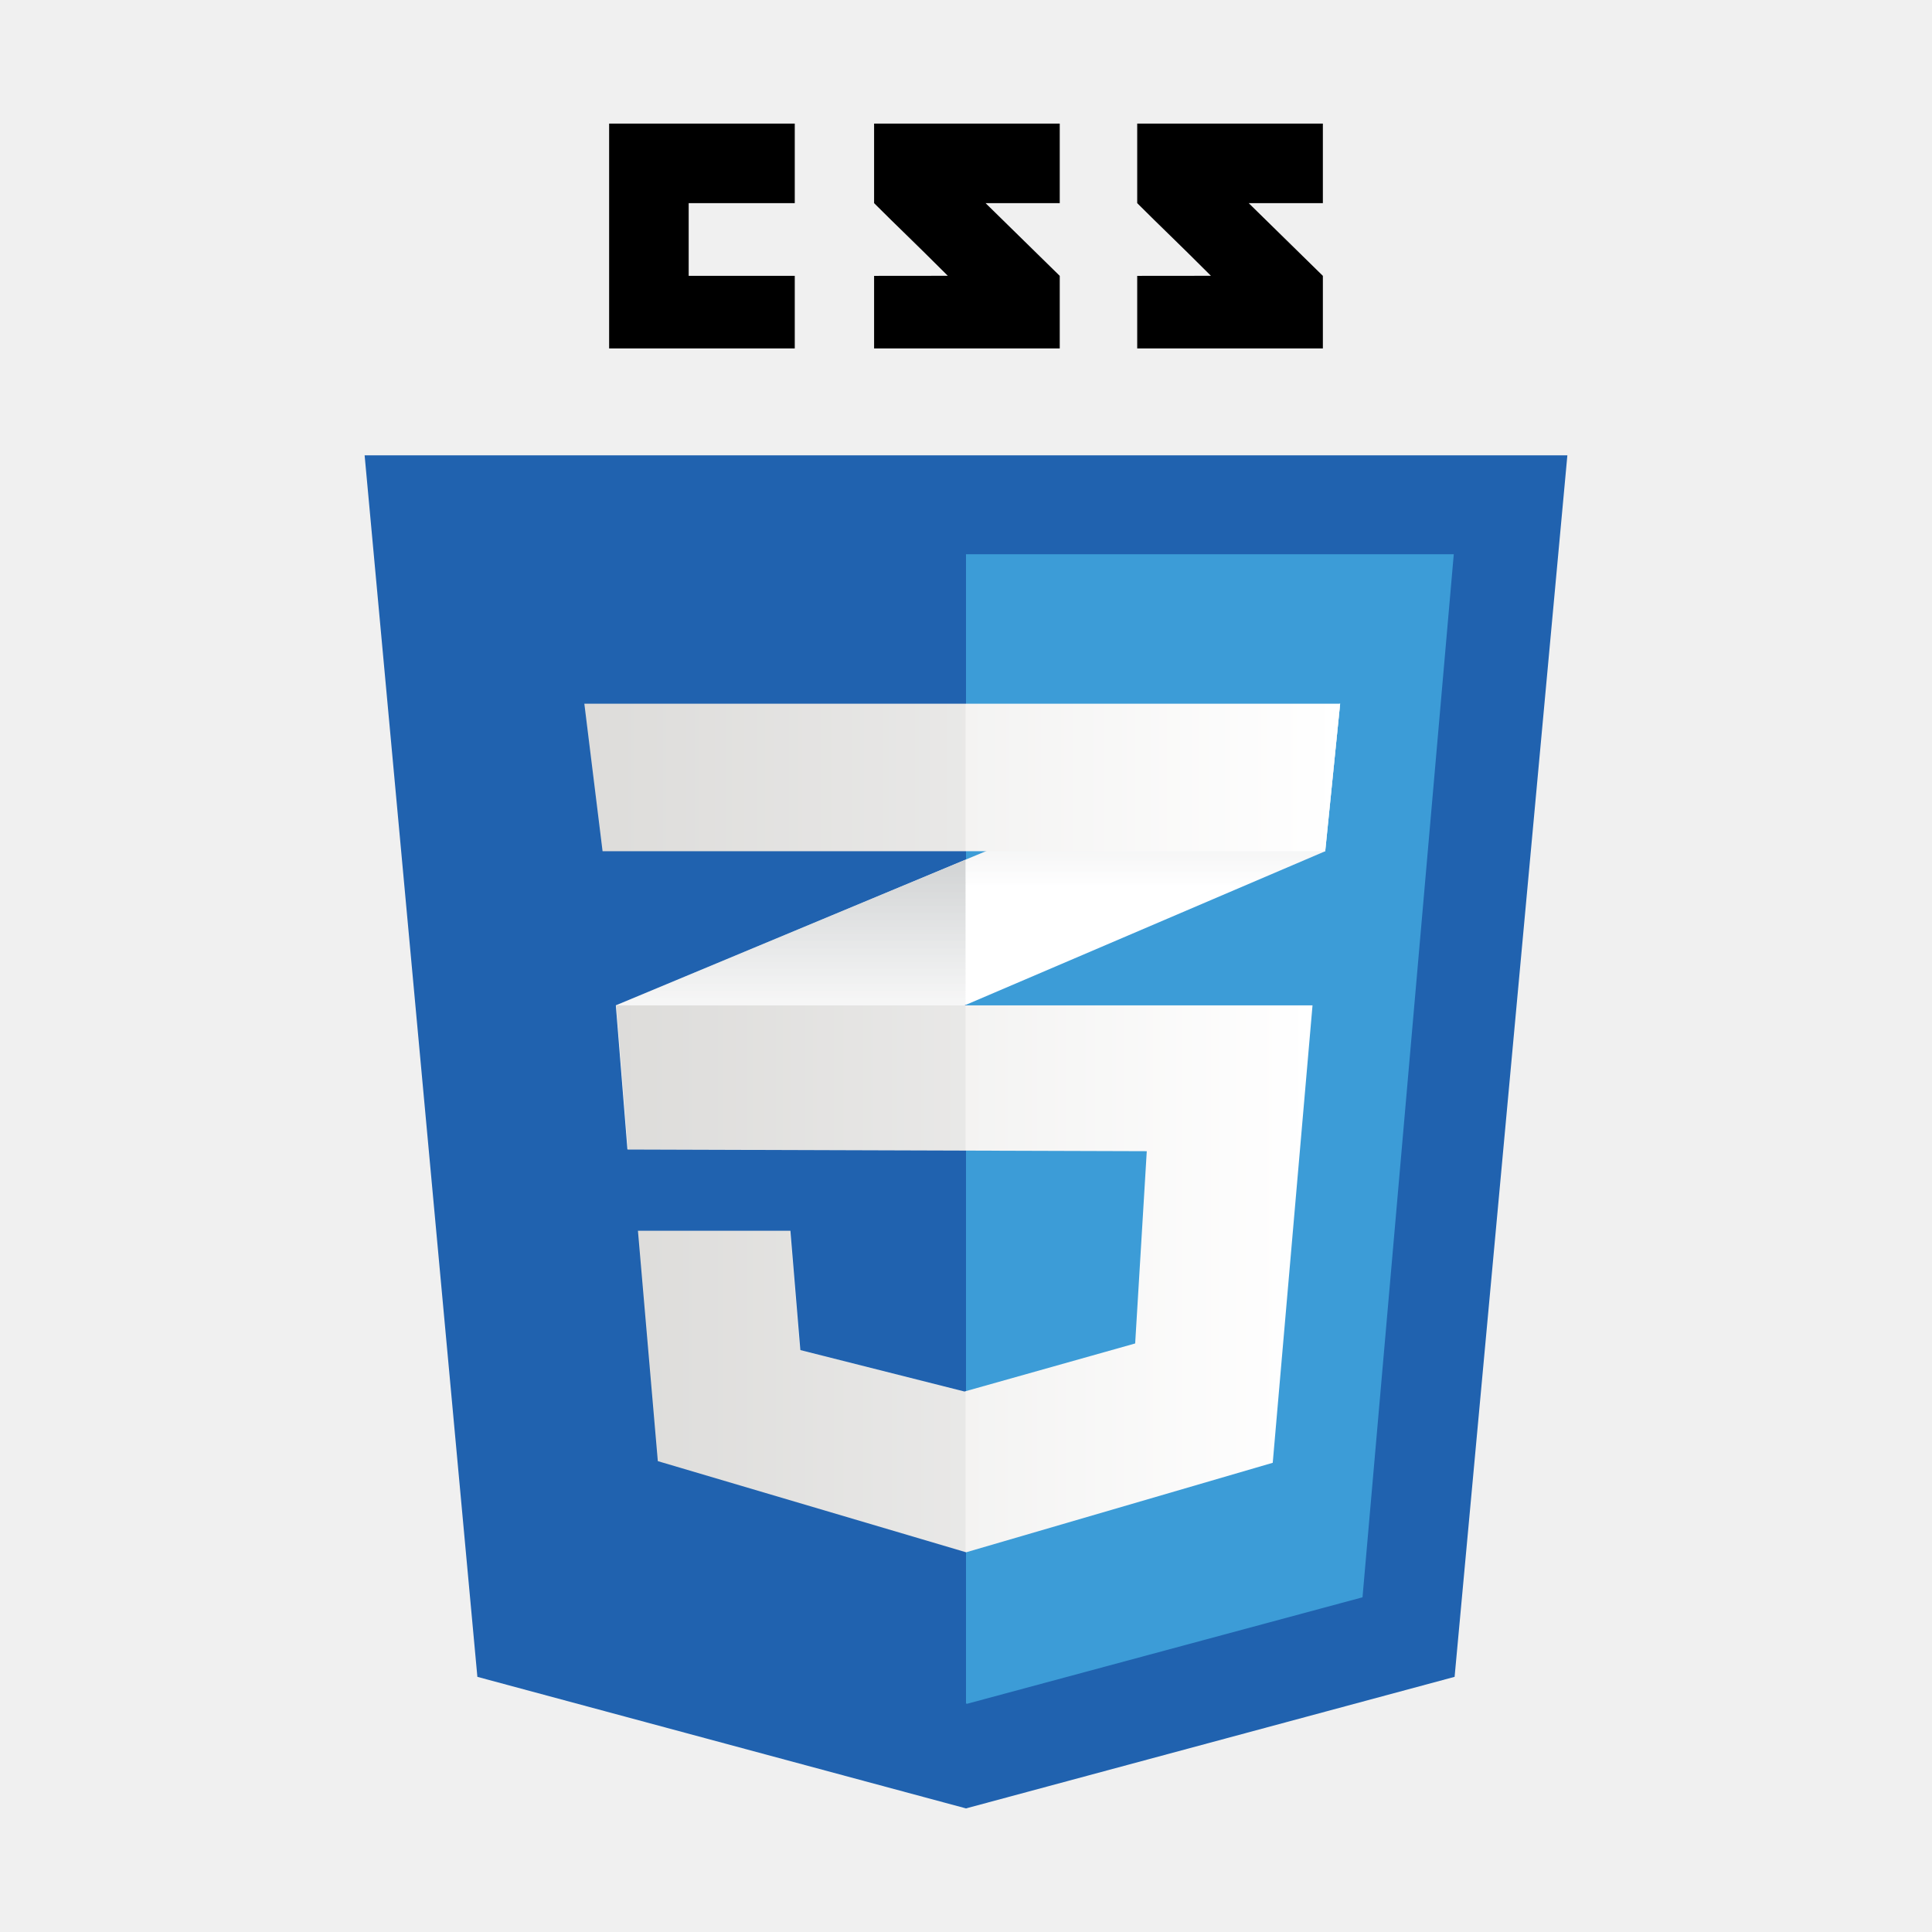
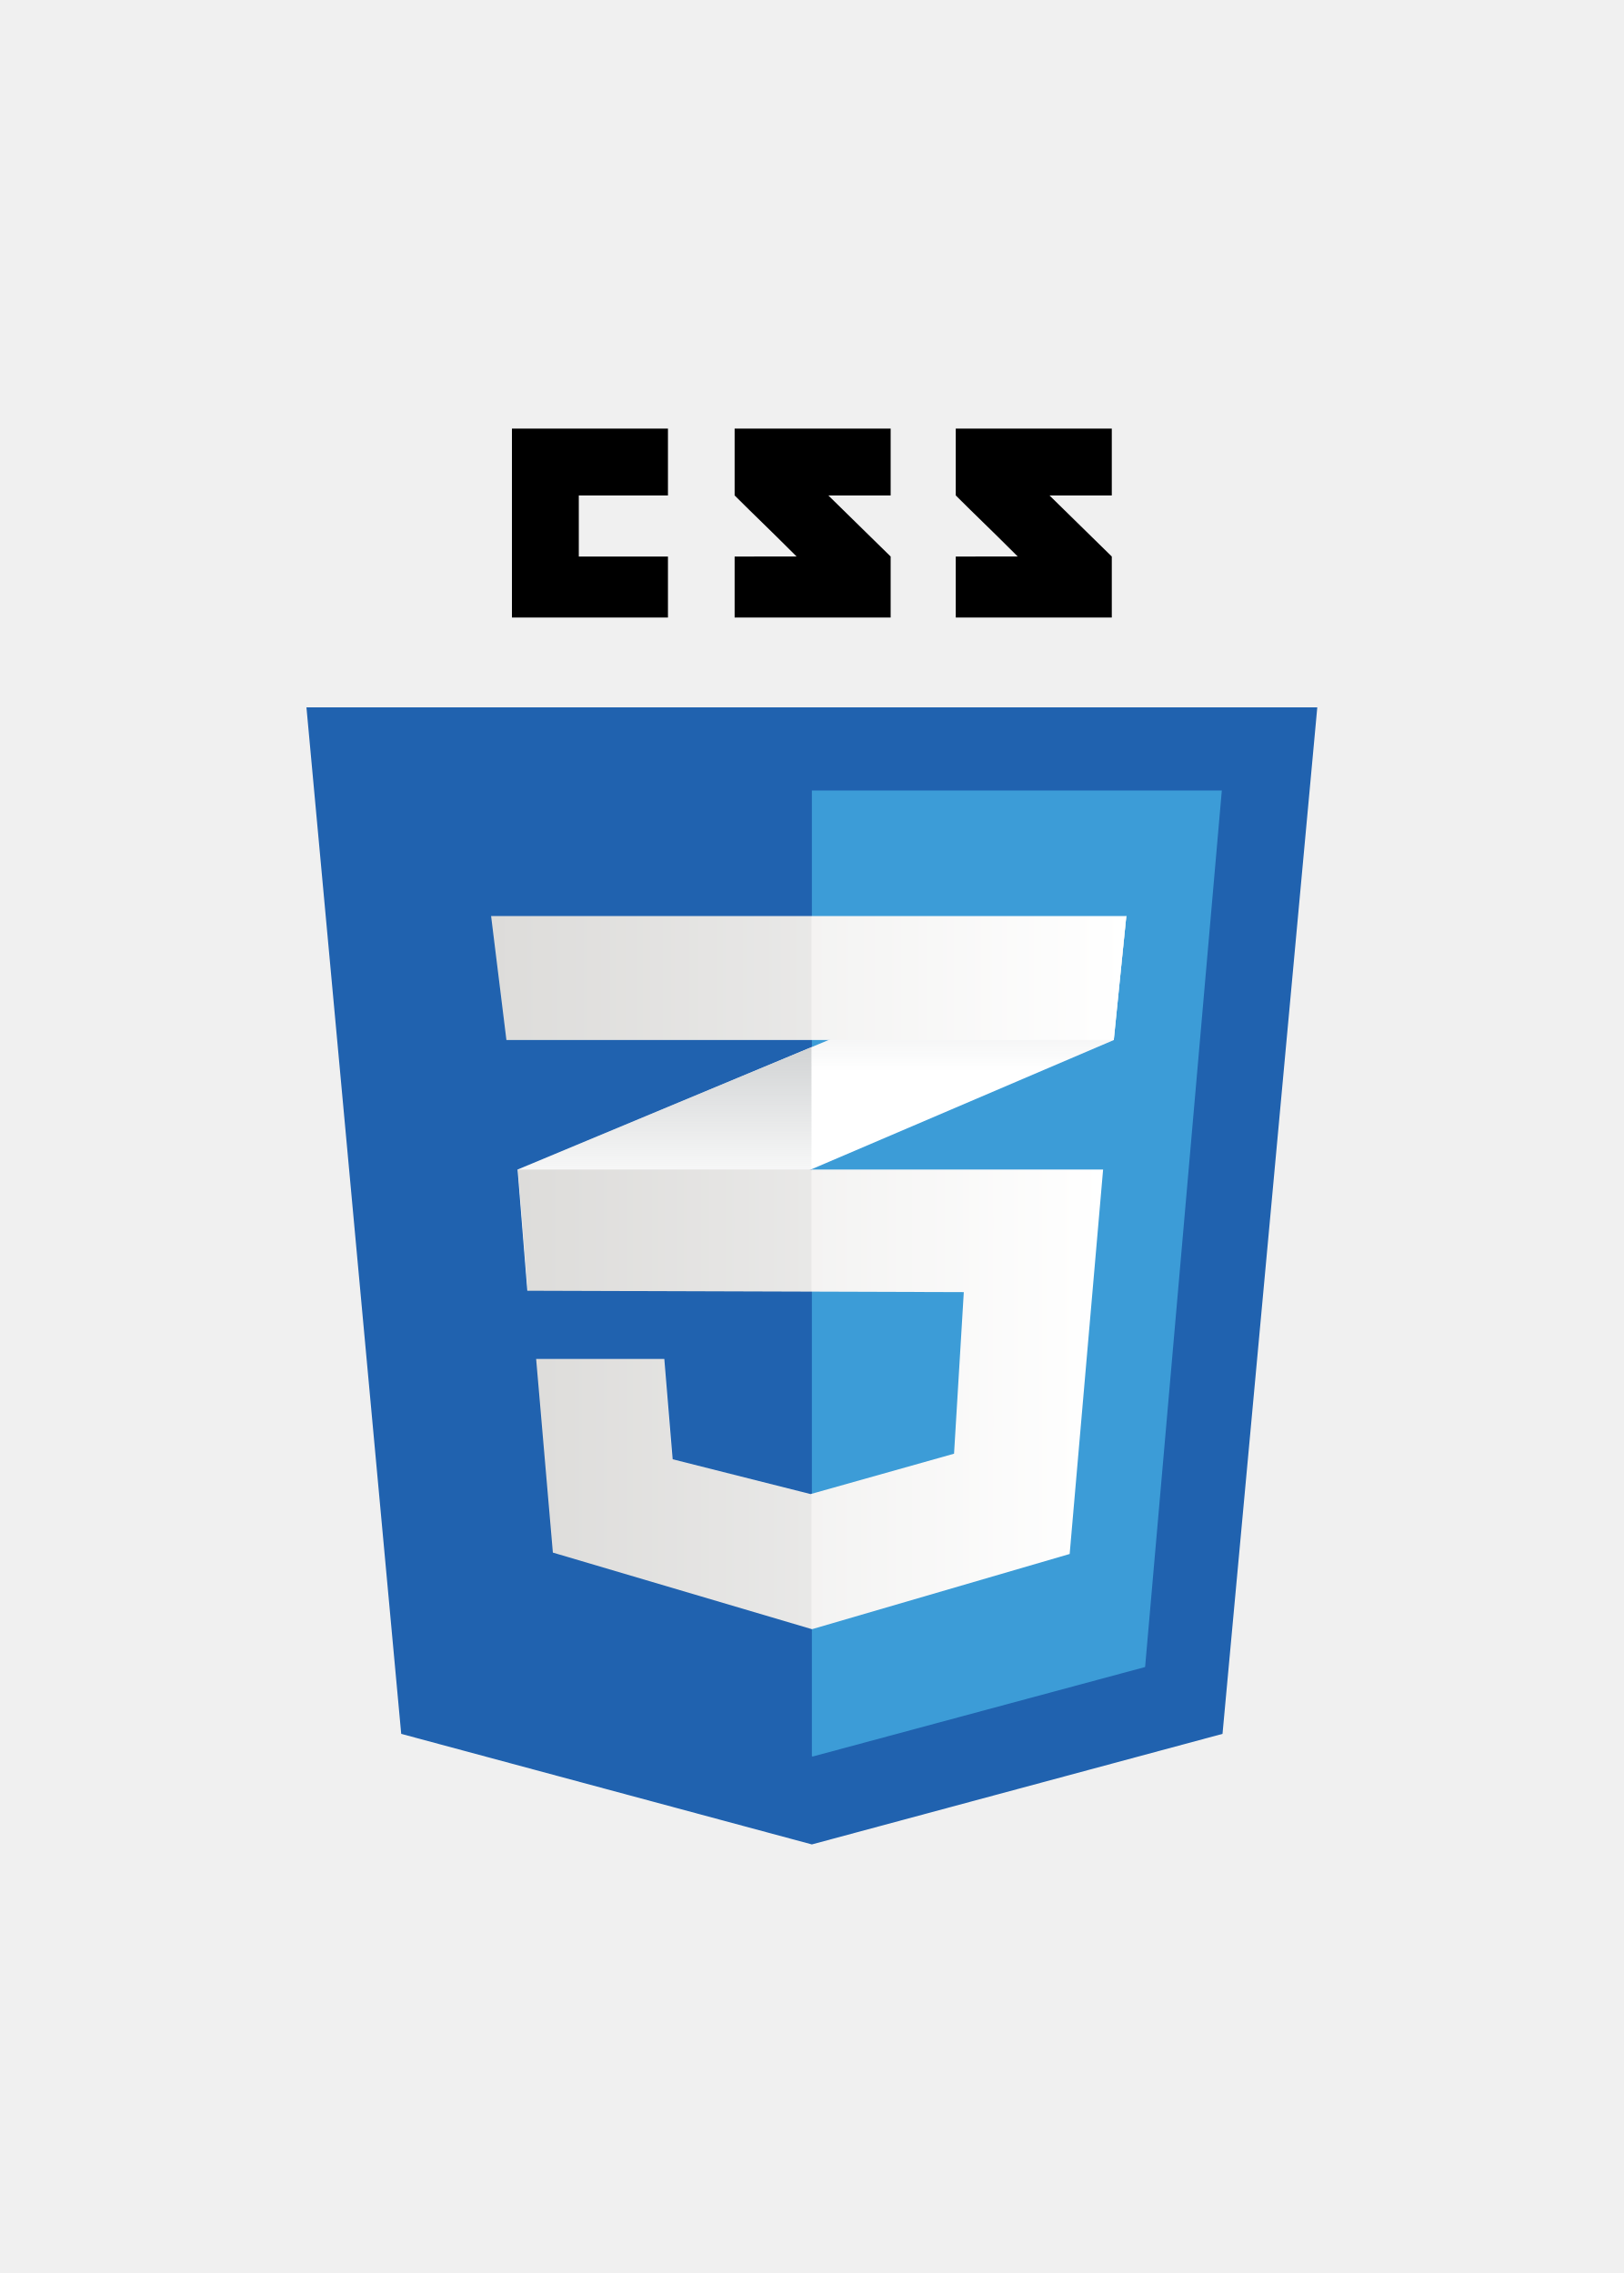
- <svg xmlns="http://www.w3.org/2000/svg" width="2500" height="2500" viewBox="0 0 538.584 538.583">
+ <svg xmlns="http://www.w3.org/2000/svg" width="50" height="70" viewBox="0 0 538.584 538.583">
  <path d="M0 0h538.584v538.583H0V0z" fill="none" />
  <path d="M405.5 467.454L269.29 504.13l-136.212-36.676-31.432-340.525h335.29L405.5 467.454z" fill="#2062af" />
  <path d="M269.289 154.511v320.367l.308.084 110.229-29.682 25.443-290.769h-135.98z" fill="#3c9cd7" />
  <path d="M191.985 76.899V56.631h29.571V34.453h-51.749v62.684h51.749V76.899h-29.571zm82.766-20.268h20.674V34.453h-51.754v22.178c6.924 6.924 10.535 10.238 20.549 20.252-5.854 0-20.549.021-20.549.02v20.234h51.754V76.899l-20.674-20.268zm73.352 0h20.673V34.453H317.02v22.178c6.924 6.924 10.537 10.238 20.551 20.252-5.852 0-20.551.021-20.551.02v20.234h51.757V76.899l-20.674-20.268z" />
  <path d="M269.168 239.656l-97.49 40.602 3.233 40.199 94.257-40.301 100.265-42.868 4.157-41.122-104.422 43.49z" fill="#fff" />
  <linearGradient id="a" gradientUnits="userSpaceOnUse" x1="-825.508" y1="1338.301" x2="-825.508" y2="1419.102" gradientTransform="matrix(1 0 0 -1 1045.93 1658.759)">
    <stop offset=".387" stop-color="#d1d3d4" stop-opacity="0" />
    <stop offset="1" stop-color="#d1d3d4" />
  </linearGradient>
  <path d="M171.677 280.258l3.233 40.199 94.257-40.301v-40.5l-97.49 40.602z" fill="url(#a)" />
  <linearGradient id="b" gradientUnits="userSpaceOnUse" x1="-724.552" y1="1378.602" x2="-724.552" y2="1462.591" gradientTransform="matrix(1 0 0 -1 1045.93 1658.759)">
    <stop offset=".387" stop-color="#d1d3d4" stop-opacity="0" />
    <stop offset="1" stop-color="#d1d3d4" />
  </linearGradient>
  <path d="M373.59 196.167l-104.422 43.489v40.5l100.265-42.868 4.157-41.121z" fill="url(#b)" />
  <linearGradient id="c" gradientUnits="userSpaceOnUse" x1="-874.103" y1="1302.263" x2="-680.039" y2="1302.263" gradientTransform="matrix(1 0 0 -1 1045.93 1658.759)">
    <stop offset="0" stop-color="#e8e7e5" />
    <stop offset="1" stop-color="#fff" />
  </linearGradient>
  <path d="M171.827 280.258l3.234 40.199 144.625.461-3.235 53.598-47.59 13.398-45.748-11.551-2.772-33.268h-42.508l5.545 64.225 85.945 25.412 85.479-24.951 11.09-127.523H171.827z" fill="url(#c)" />
  <path d="M269.168 280.258h-97.49l3.233 40.199 94.257.301v-40.5zm0 107.528l-.462.129-45.742-11.551-2.772-33.268h-42.507l5.544 64.225 85.939 25.412v-44.947z" opacity=".05" />
  <linearGradient id="d" gradientUnits="userSpaceOnUse" x1="-883.032" y1="1442.031" x2="-672.341" y2="1442.031" gradientTransform="matrix(1 0 0 -1 1045.93 1658.759)">
    <stop offset="0" stop-color="#e8e7e5" />
    <stop offset="1" stop-color="#fff" />
  </linearGradient>
  <path d="M162.898 196.167H373.59l-4.157 41.122H167.98l-5.082-41.122z" fill="url(#d)" />
  <path d="M269.168 196.167h-106.27l5.082 41.122h101.188v-41.122z" opacity=".05" />
</svg>
